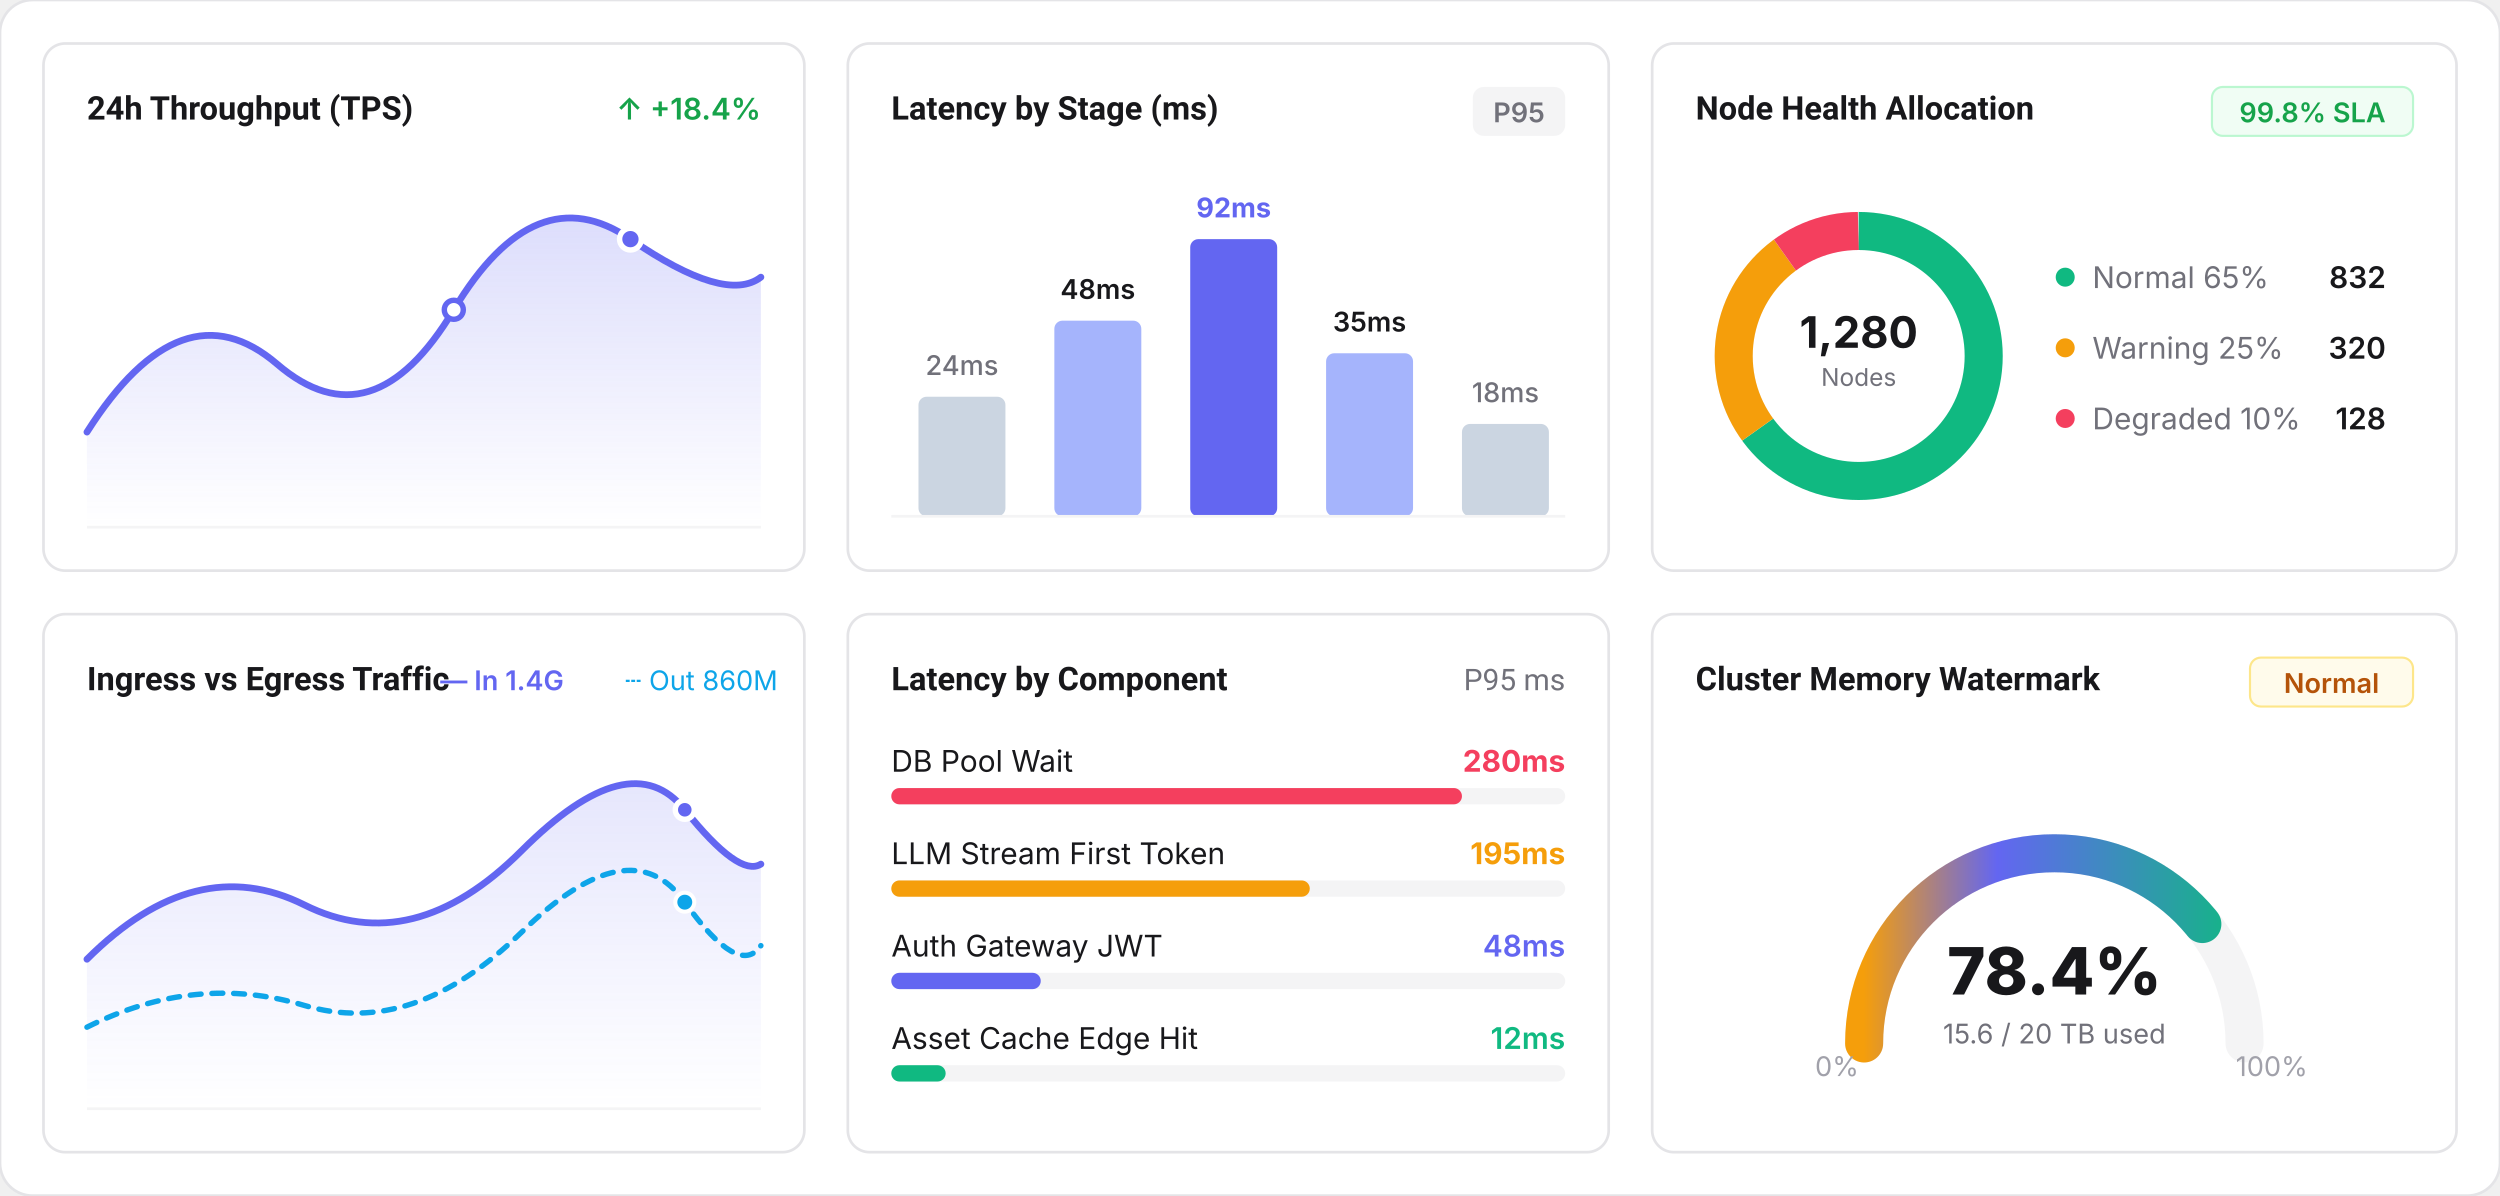
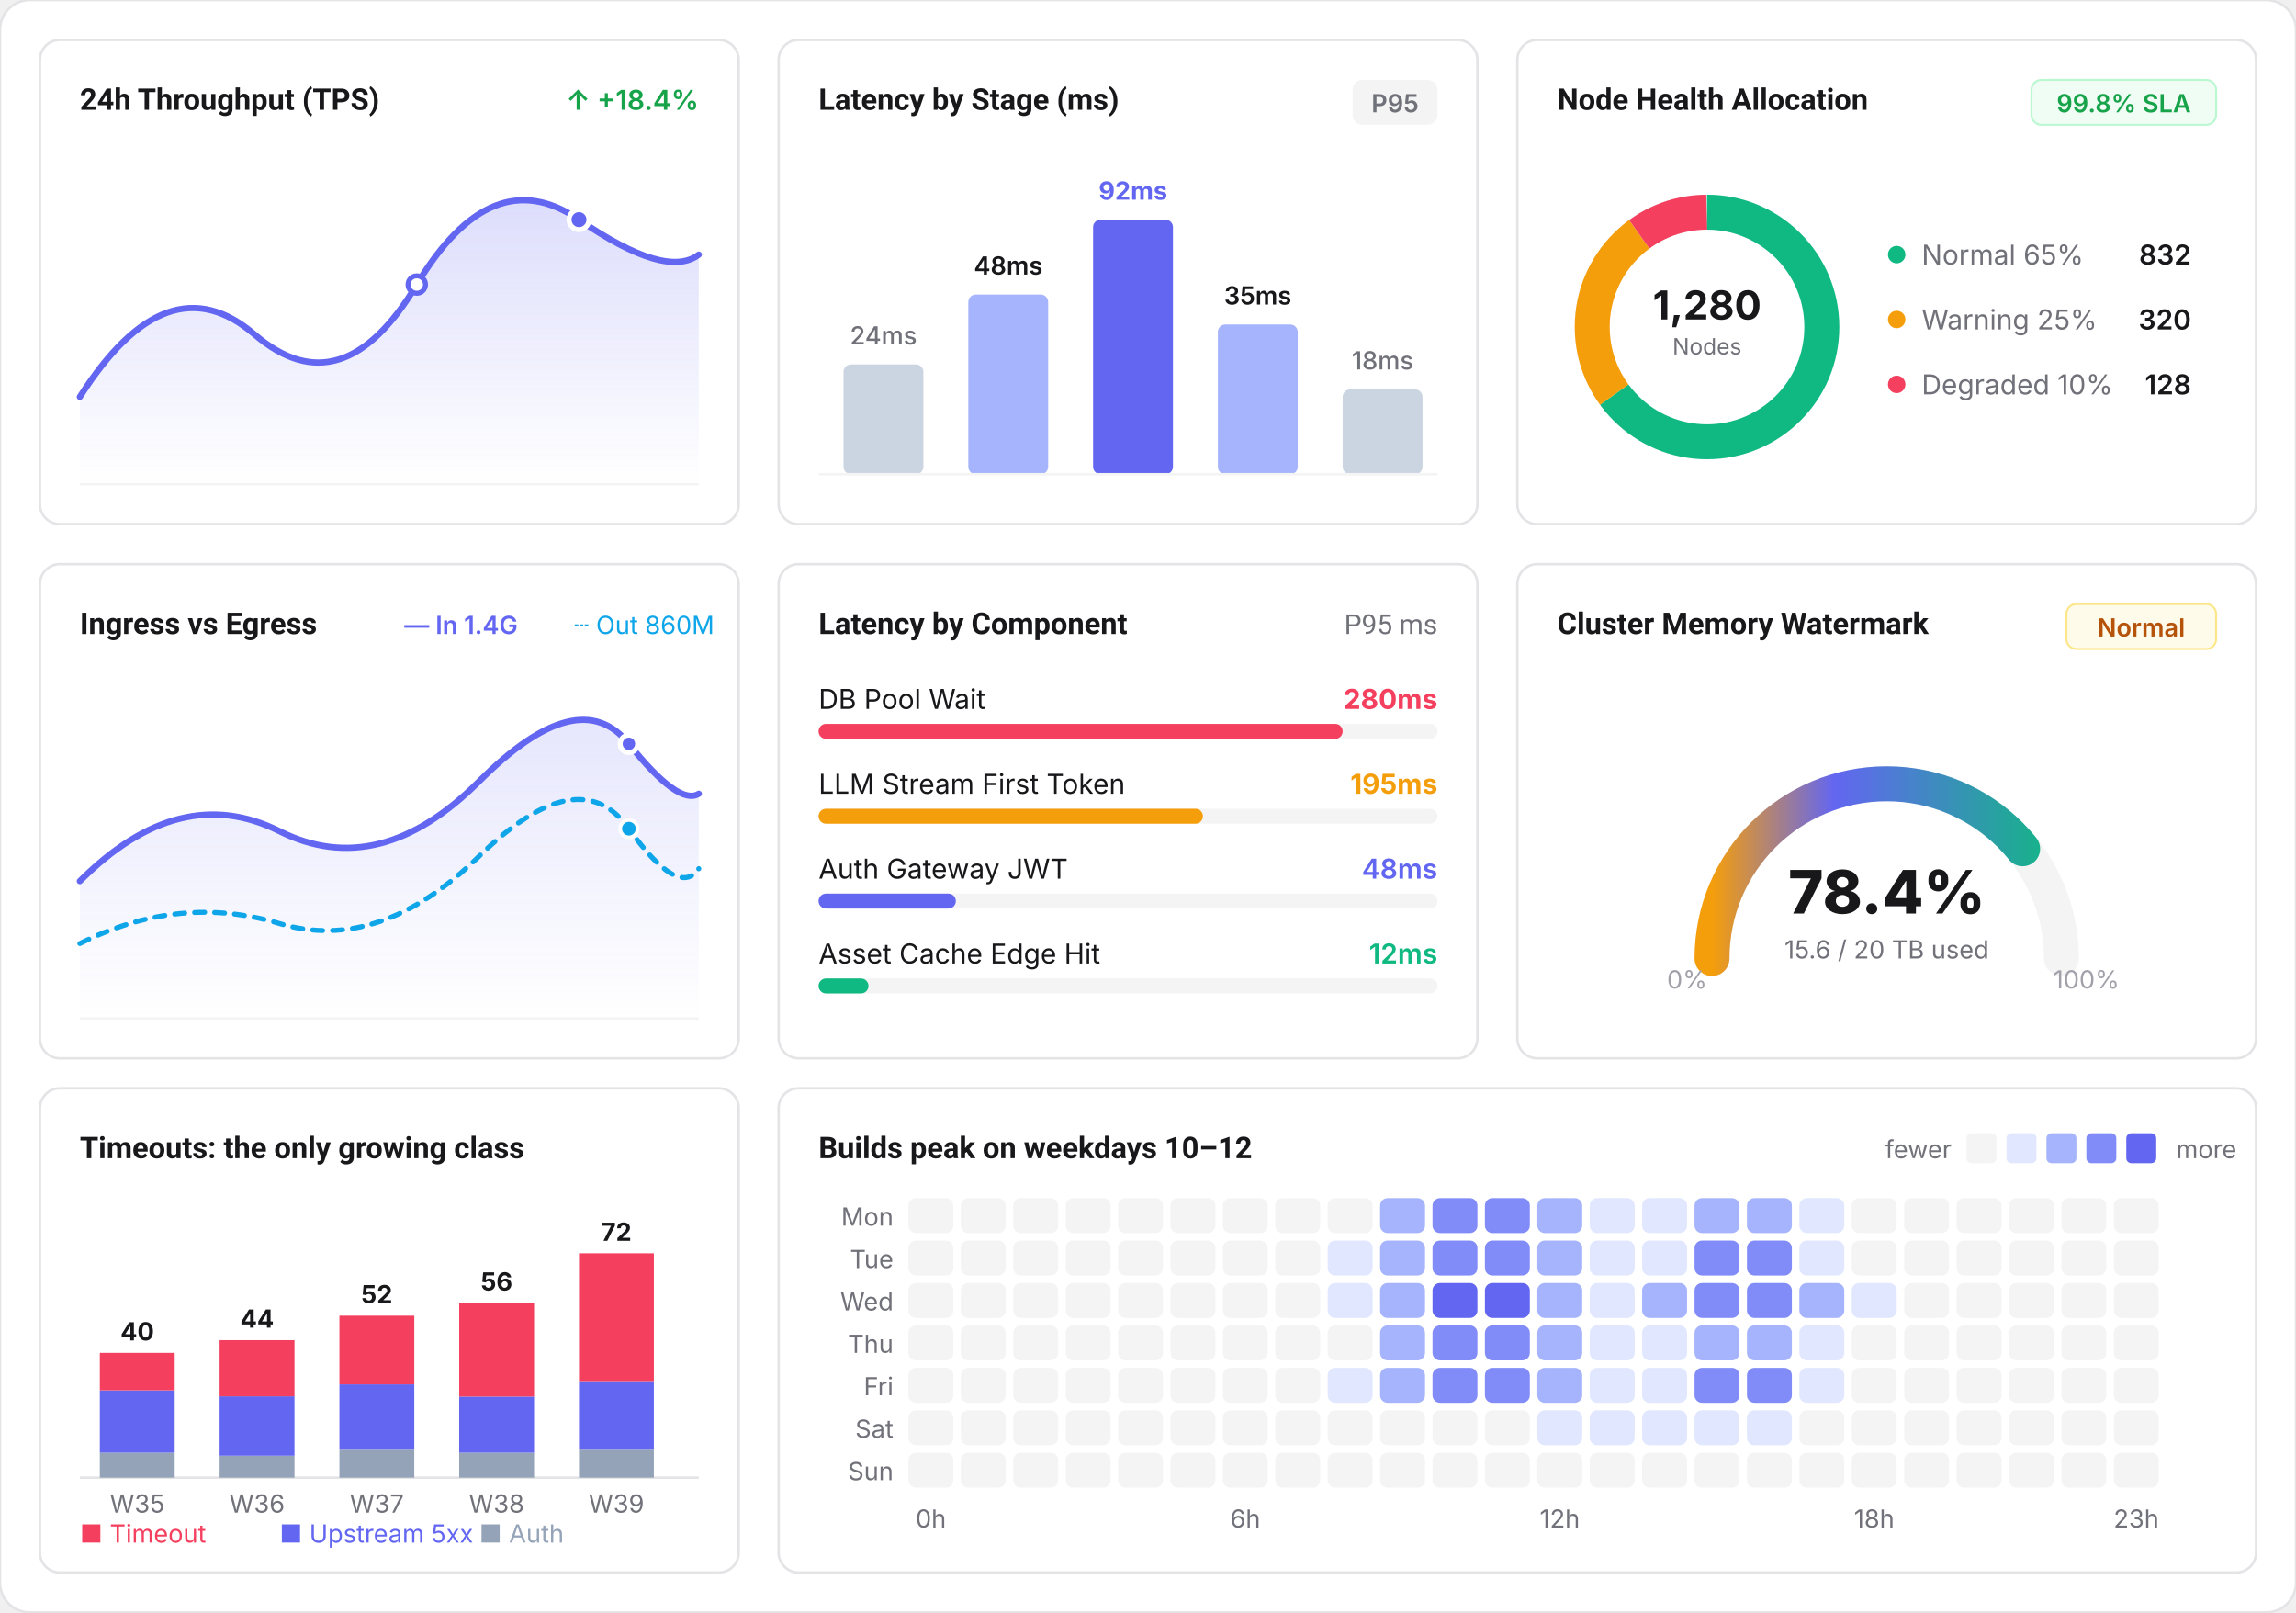
- <svg xmlns="http://www.w3.org/2000/svg" viewBox="0 0 920 440" width="100%" height="auto">
+ <svg xmlns="http://www.w3.org/2000/svg" viewBox="0 0 920 646" width="100%" height="auto">
  <defs>
    <style>
      .card-bg { fill: #ffffff; stroke: #e4e4e7; stroke-width: 1; rx: 8; }
      .text-title { font-family: -apple-system, BlinkMacSystemFont, "Segoe UI", Roboto, sans-serif; font-size: 12px; font-weight: 600; fill: #18181b; }
      .text-sub { font-family: -apple-system, BlinkMacSystemFont, "Segoe UI", Roboto, sans-serif; font-size: 11px; fill: #71717a; }
      .text-bold { font-family: -apple-system, BlinkMacSystemFont, "Segoe UI", Roboto, sans-serif; font-weight: 700; }
    </style>
    <linearGradient id="areaGradIndigoEn" x1="0%" y1="0%" x2="0%" y2="100%">
      <stop offset="0%" stop-color="#6366f1" stop-opacity="0.22" />
      <stop offset="100%" stop-color="#6366f1" stop-opacity="0.0" />
    </linearGradient>
    <linearGradient id="dualAreaGradEn" x1="0%" y1="0%" x2="0%" y2="100%">
      <stop offset="0%" stop-color="#6366f1" stop-opacity="0.16" />
      <stop offset="100%" stop-color="#6366f1" stop-opacity="0.0" />
    </linearGradient>
    <linearGradient id="gaugeGradEn" x1="0%" y1="0%" x2="100%" y2="0%">
      <stop offset="0%" stop-color="#10b981" />
      <stop offset="65%" stop-color="#6366f1" />
      <stop offset="100%" stop-color="#f59e0b" />
    </linearGradient>
  </defs>
-   <rect width="920" height="440" rx="12" fill="#ffffff" stroke="#e4e4e7" stroke-width="1" />
+   <rect width="920" height="646" rx="12" fill="#ffffff" stroke="#e4e4e7" stroke-width="1" />
  <g transform="translate(16, 16)">
    <rect width="280" height="194" class="card-bg" />
    <text x="16" y="28" class="text-title">24h Throughput (TPS)</text>
    <text x="264" y="28" text-anchor="end" font-family="-apple-system, BlinkMacSystemFont, sans-serif" font-size="11px" font-weight="600" fill="#16a34a">↑ +18.4%</text>
    <g transform="translate(16, 48)">
      <path d="M 0 95 Q 35 40, 70 70 T 135 50 T 200 24 T 248 38 L 248 130 L 0 130 Z" fill="url(#areaGradIndigoEn)" />
      <path d="M 0 95 Q 35 40, 70 70 T 135 50 T 200 24 T 248 38" fill="none" stroke="#6366f1" stroke-width="2.5" stroke-linecap="round" />
      <circle cx="135" cy="50" r="3.5" fill="#ffffff" stroke="#6366f1" stroke-width="2" />
      <circle cx="200" cy="24" r="4" fill="#6366f1" stroke="#ffffff" stroke-width="2" />
      <line x1="0" y1="130" x2="248" y2="130" stroke="#f4f4f5" stroke-width="1" />
    </g>
  </g>
  <g transform="translate(312, 16)">
    <rect width="280" height="194" class="card-bg" />
    <text x="16" y="28" class="text-title">Latency by Stage (ms)</text>
    <rect x="230" y="16" width="34" height="18" rx="4" fill="#f4f4f5" />
    <text x="247" y="29" text-anchor="middle" font-family="-apple-system, BlinkMacSystemFont, sans-serif" font-size="10px" font-weight="600" fill="#71717a">P95</text>
    <g transform="translate(16, 54)">
      <rect x="10" y="76" width="32" height="44" rx="3" fill="#cbd5e1" />
      <text x="26" y="68" font-family="-apple-system, BlinkMacSystemFont, sans-serif" font-size="10px" font-weight="500" fill="#71717a" text-anchor="middle">24ms</text>
      <rect x="60" y="48" width="32" height="72" rx="3" fill="#a5b4fc" />
      <text x="76" y="40" font-family="-apple-system, BlinkMacSystemFont, sans-serif" font-size="10px" font-weight="600" fill="#18181b" text-anchor="middle">48ms</text>
      <rect x="110" y="18" width="32" height="102" rx="3" fill="#6366f1" />
      <text x="126" y="10" font-family="-apple-system, BlinkMacSystemFont, sans-serif" font-size="10px" font-weight="700" fill="#6366f1" text-anchor="middle">92ms</text>
      <rect x="160" y="60" width="32" height="60" rx="3" fill="#a5b4fc" />
      <text x="176" y="52" font-family="-apple-system, BlinkMacSystemFont, sans-serif" font-size="10px" font-weight="600" fill="#18181b" text-anchor="middle">35ms</text>
      <rect x="210" y="86" width="32" height="34" rx="3" fill="#cbd5e1" />
      <text x="226" y="78" font-family="-apple-system, BlinkMacSystemFont, sans-serif" font-size="10px" font-weight="500" fill="#71717a" text-anchor="middle">18ms</text>
      <line x1="0" y1="120" x2="248" y2="120" stroke="#f4f4f5" stroke-width="1" />
    </g>
  </g>
  <g transform="translate(608, 16)">
    <rect width="296" height="194" class="card-bg" />
    <text x="16" y="28" class="text-title">Node Health Allocation</text>
    <rect x="206" y="16" width="74" height="18" rx="4" fill="#f0fdf4" stroke="#bbf7d0" stroke-width="0.8" />
    <text x="243" y="29" text-anchor="middle" font-family="-apple-system, BlinkMacSystemFont, sans-serif" font-size="10px" font-weight="600" fill="#16a34a">99.8% SLA</text>
    <g transform="translate(16, 50)">
      <circle cx="60" cy="65" r="46" fill="none" stroke="#f4f4f5" stroke-width="14" />
      <circle cx="60" cy="65" r="46" fill="none" stroke="#10b981" stroke-width="14" stroke-dasharray="187.8 289" stroke-dashoffset="0" transform="rotate(-90 60 65)" />
      <circle cx="60" cy="65" r="46" fill="none" stroke="#f59e0b" stroke-width="14" stroke-dasharray="72.2 289" stroke-dashoffset="-187.8" transform="rotate(-90 60 65)" />
      <circle cx="60" cy="65" r="46" fill="none" stroke="#f43f5e" stroke-width="14" stroke-dasharray="28.9 289" stroke-dashoffset="-260" transform="rotate(-90 60 65)" />
      <text x="60" y="62" text-anchor="middle" font-family="-apple-system, BlinkMacSystemFont, sans-serif" font-size="16px" font-weight="700" fill="#18181b">1,280</text>
      <text x="60" y="76" text-anchor="middle" font-family="-apple-system, BlinkMacSystemFont, sans-serif" font-size="9px" fill="#71717a">Nodes</text>
      <g transform="translate(130, 24)" font-family="-apple-system, BlinkMacSystemFont, sans-serif" font-size="11px">
        <circle cx="6" cy="12" r="3.5" fill="#10b981" />
        <text x="16" y="16" fill="#71717a">Normal 65%</text>
        <text x="124" y="16" text-anchor="end" font-weight="600" fill="#18181b">832</text>
        <circle cx="6" cy="38" r="3.5" fill="#f59e0b" />
        <text x="16" y="42" fill="#71717a">Warning 25%</text>
        <text x="124" y="42" text-anchor="end" font-weight="600" fill="#18181b">320</text>
        <circle cx="6" cy="64" r="3.5" fill="#f43f5e" />
        <text x="16" y="68" fill="#71717a">Degraded 10%</text>
        <text x="124" y="68" text-anchor="end" font-weight="600" fill="#18181b">128</text>
      </g>
    </g>
  </g>
  <g transform="translate(16, 226)">
    <rect width="280" height="198" class="card-bg" />
-     <text x="16" y="28" class="text-title">Ingress vs Egress Traffic</text>
+     <text x="16" y="28" class="text-title">Ingress vs Egress</text>
    <g transform="translate(146, 20)" font-family="-apple-system, BlinkMacSystemFont, sans-serif" font-size="10px">
      <text x="0" y="8" fill="#6366f1" font-weight="600">— In 1.4G</text>
      <text x="68" y="8" fill="#0ea5e9">┄ Out 860M</text>
    </g>
    <g transform="translate(16, 52)">
      <path d="M 0 75 Q 40 35, 80 55 T 160 35 T 220 20 T 248 40 L 248 130 L 0 130 Z" fill="url(#dualAreaGradEn)" />
      <path d="M 0 75 Q 40 35, 80 55 T 160 35 T 220 20 T 248 40" fill="none" stroke="#6366f1" stroke-width="2.5" stroke-linecap="round" />
      <path d="M 0 100 Q 40 80, 80 92 T 160 65 T 220 54 T 248 70" fill="none" stroke="#0ea5e9" stroke-width="2" stroke-dasharray="4 4" stroke-linecap="round" />
      <circle cx="220" cy="20" r="3.5" fill="#6366f1" stroke="#ffffff" stroke-width="2" />
      <circle cx="220" cy="54" r="3.5" fill="#0ea5e9" stroke="#ffffff" stroke-width="1.5" />
      <line x1="0" y1="130" x2="248" y2="130" stroke="#f4f4f5" stroke-width="1" />
    </g>
  </g>
  <g transform="translate(312, 226)">
    <rect width="280" height="198" class="card-bg" />
    <text x="16" y="28" class="text-title">Latency by Component</text>
    <text x="264" y="28" text-anchor="end" class="text-sub" font-size="10px">P95 ms</text>
    <g transform="translate(16, 44)" font-family="-apple-system, BlinkMacSystemFont, sans-serif" font-size="11px">
      <text x="0" y="14" fill="#18181b">DB Pool Wait</text>
      <text x="248" y="14" text-anchor="end" font-weight="700" fill="#f43f5e">280ms</text>
      <rect x="0" y="20" width="248" height="6" rx="3" fill="#f4f4f5" />
      <rect x="0" y="20" width="210" height="6" rx="3" fill="#f43f5e" />
      <text x="0" y="48" fill="#18181b">LLM Stream First Token</text>
      <text x="248" y="48" text-anchor="end" font-weight="700" fill="#f59e0b">195ms</text>
      <rect x="0" y="54" width="248" height="6" rx="3" fill="#f4f4f5" />
      <rect x="0" y="54" width="154" height="6" rx="3" fill="#f59e0b" />
      <text x="0" y="82" fill="#18181b">Auth Gateway JWT</text>
      <text x="248" y="82" text-anchor="end" font-weight="600" fill="#6366f1">48ms</text>
      <rect x="0" y="88" width="248" height="6" rx="3" fill="#f4f4f5" />
      <rect x="0" y="88" width="55" height="6" rx="3" fill="#6366f1" />
      <text x="0" y="116" fill="#18181b">Asset Cache Edge Hit</text>
      <text x="248" y="116" text-anchor="end" font-weight="600" fill="#10b981">12ms</text>
      <rect x="0" y="122" width="248" height="6" rx="3" fill="#f4f4f5" />
      <rect x="0" y="122" width="20" height="6" rx="3" fill="#10b981" />
    </g>
  </g>
  <g transform="translate(608, 226)">
    <rect width="296" height="198" class="card-bg" />
    <text x="16" y="28" class="text-title">Cluster Memory Watermark</text>
    <rect x="220" y="16" width="60" height="18" rx="4" fill="#fffbeb" stroke="#fde68a" stroke-width="0.8" />
    <text x="250" y="29" text-anchor="middle" font-family="-apple-system, BlinkMacSystemFont, sans-serif" font-size="10px" font-weight="600" fill="#b45309">Normal</text>
    <g transform="translate(28, 48)">
      <circle cx="120" cy="110" r="70" fill="none" stroke="#f4f4f5" stroke-width="14" stroke-dasharray="219.9 440" stroke-dashoffset="0" transform="rotate(-180 120 110)" stroke-linecap="round" />
      <circle cx="120" cy="110" r="70" fill="none" stroke="url(#gaugeGradEn)" stroke-width="14" stroke-dasharray="172.4 440" stroke-dashoffset="0" transform="rotate(-180 120 110)" stroke-linecap="round" />
      <text x="120" y="92" text-anchor="middle" font-family="-apple-system, BlinkMacSystemFont, sans-serif" font-size="24px" font-weight="800" fill="#18181b">78.4%</text>
      <text x="120" y="110" text-anchor="middle" font-family="-apple-system, BlinkMacSystemFont, sans-serif" font-size="10px" fill="#71717a">15.6 / 20 TB used</text>
      <text x="40" y="122" font-family="-apple-system, BlinkMacSystemFont, sans-serif" font-size="10px" fill="#a1a1aa" text-anchor="middle">0%</text>
      <text x="200" y="122" font-family="-apple-system, BlinkMacSystemFont, sans-serif" font-size="10px" fill="#a1a1aa" text-anchor="middle">100%</text>
    </g>
  </g>
+   <g transform="translate(16, 436)">
+     <rect width="280" height="194" class="card-bg" />
+     <text x="16" y="28" class="text-title">Timeouts: the only growing class</text>
+     <g transform="translate(16, 44)">
+       <line x1="0" y1="112" x2="248" y2="112" stroke="#e4e4e7" stroke-width="1" />
+       <rect x="8" y="102.0" width="30" height="10.0" fill="#94a3b8" />
+       <rect x="8" y="77.0" width="30" height="25.0" fill="#6366f1" />
+       <rect x="8" y="62.0" width="30" height="15.0" fill="#f43f5e" />
+       <text x="23" y="57.0" text-anchor="middle" font-family="-apple-system, BlinkMacSystemFont, sans-serif" font-size="10px" font-weight="700" fill="#18181b">40</text>
+       <text x="23" y="126" text-anchor="middle" font-family="-apple-system, BlinkMacSystemFont, sans-serif" font-size="10px" fill="#71717a">W35</text>
+       <rect x="56" y="103.2" width="30" height="8.8" fill="#94a3b8" />
+       <rect x="56" y="79.4" width="30" height="23.8" fill="#6366f1" />
+       <rect x="56" y="56.9" width="30" height="22.5" fill="#f43f5e" />
+       <text x="71" y="51.9" text-anchor="middle" font-family="-apple-system, BlinkMacSystemFont, sans-serif" font-size="10px" font-weight="700" fill="#18181b">44</text>
+       <text x="71" y="126" text-anchor="middle" font-family="-apple-system, BlinkMacSystemFont, sans-serif" font-size="10px" fill="#71717a">W36</text>
+       <rect x="104" y="100.8" width="30" height="11.2" fill="#94a3b8" />
+       <rect x="104" y="74.6" width="30" height="26.2" fill="#6366f1" />
+       <rect x="104" y="47.1" width="30" height="27.5" fill="#f43f5e" />
+       <text x="119" y="42.1" text-anchor="middle" font-family="-apple-system, BlinkMacSystemFont, sans-serif" font-size="10px" font-weight="700" fill="#18181b">52</text>
+       <text x="119" y="126" text-anchor="middle" font-family="-apple-system, BlinkMacSystemFont, sans-serif" font-size="10px" fill="#71717a">W37</text>
+       <rect x="152" y="102.0" width="30" height="10.0" fill="#94a3b8" />
+       <rect x="152" y="79.5" width="30" height="22.5" fill="#6366f1" />
+       <rect x="152" y="42.0" width="30" height="37.5" fill="#f43f5e" />
+       <text x="167" y="37.0" text-anchor="middle" font-family="-apple-system, BlinkMacSystemFont, sans-serif" font-size="10px" font-weight="700" fill="#18181b">56</text>
+       <text x="167" y="126" text-anchor="middle" font-family="-apple-system, BlinkMacSystemFont, sans-serif" font-size="10px" fill="#71717a">W38</text>
+       <rect x="200" y="100.8" width="30" height="11.2" fill="#94a3b8" />
+       <rect x="200" y="73.3" width="30" height="27.5" fill="#6366f1" />
+       <rect x="200" y="22.1" width="30" height="51.2" fill="#f43f5e" />
+       <text x="215" y="17.1" text-anchor="middle" font-family="-apple-system, BlinkMacSystemFont, sans-serif" font-size="10px" font-weight="700" fill="#18181b">72</text>
+       <text x="215" y="126" text-anchor="middle" font-family="-apple-system, BlinkMacSystemFont, sans-serif" font-size="10px" fill="#71717a">W39</text>
+     </g>
+     <text x="16" y="182" font-family="-apple-system, BlinkMacSystemFont, sans-serif" font-size="10px" fill="#f43f5e">■ Timeout</text>
+     <text x="96" y="182" font-family="-apple-system, BlinkMacSystemFont, sans-serif" font-size="10px" fill="#6366f1">■ Upstream 5xx</text>
+     <text x="176" y="182" font-family="-apple-system, BlinkMacSystemFont, sans-serif" font-size="10px" fill="#94a3b8">■ Auth</text>
+   </g>
+   <g transform="translate(312, 436)">
+     <rect width="592" height="194" class="card-bg" />
+     <text x="16" y="28" class="text-title">Builds peak on weekdays 10–12</text>
+     <g transform="translate(16, 44)">
+       <text x="30" y="11" text-anchor="end" font-family="-apple-system, BlinkMacSystemFont, sans-serif" font-size="10px" fill="#71717a">Mon</text>
+       <rect x="36" y="0" width="18" height="14" rx="3" fill="#f4f4f5" />
+       <rect x="57" y="0" width="18" height="14" rx="3" fill="#f4f4f5" />
+       <rect x="78" y="0" width="18" height="14" rx="3" fill="#f4f4f5" />
+       <rect x="99" y="0" width="18" height="14" rx="3" fill="#f4f4f5" />
+       <rect x="120" y="0" width="18" height="14" rx="3" fill="#f4f4f5" />
+       <rect x="141" y="0" width="18" height="14" rx="3" fill="#f4f4f5" />
+       <rect x="162" y="0" width="18" height="14" rx="3" fill="#f4f4f5" />
+       <rect x="183" y="0" width="18" height="14" rx="3" fill="#f4f4f5" />
+       <rect x="204" y="0" width="18" height="14" rx="3" fill="#f4f4f5" />
+       <rect x="225" y="0" width="18" height="14" rx="3" fill="#a5b4fc" />
+       <rect x="246" y="0" width="18" height="14" rx="3" fill="#818cf8" />
+       <rect x="267" y="0" width="18" height="14" rx="3" fill="#818cf8" />
+       <rect x="288" y="0" width="18" height="14" rx="3" fill="#a5b4fc" />
+       <rect x="309" y="0" width="18" height="14" rx="3" fill="#e0e7ff" />
+       <rect x="330" y="0" width="18" height="14" rx="3" fill="#e0e7ff" />
+       <rect x="351" y="0" width="18" height="14" rx="3" fill="#a5b4fc" />
+       <rect x="372" y="0" width="18" height="14" rx="3" fill="#a5b4fc" />
+       <rect x="393" y="0" width="18" height="14" rx="3" fill="#e0e7ff" />
+       <rect x="414" y="0" width="18" height="14" rx="3" fill="#f4f4f5" />
+       <rect x="435" y="0" width="18" height="14" rx="3" fill="#f4f4f5" />
+       <rect x="456" y="0" width="18" height="14" rx="3" fill="#f4f4f5" />
+       <rect x="477" y="0" width="18" height="14" rx="3" fill="#f4f4f5" />
+       <rect x="498" y="0" width="18" height="14" rx="3" fill="#f4f4f5" />
+       <rect x="519" y="0" width="18" height="14" rx="3" fill="#f4f4f5" />
+       <text x="30" y="28" text-anchor="end" font-family="-apple-system, BlinkMacSystemFont, sans-serif" font-size="10px" fill="#71717a">Tue</text>
+       <rect x="36" y="17" width="18" height="14" rx="3" fill="#f4f4f5" />
+       <rect x="57" y="17" width="18" height="14" rx="3" fill="#f4f4f5" />
+       <rect x="78" y="17" width="18" height="14" rx="3" fill="#f4f4f5" />
+       <rect x="99" y="17" width="18" height="14" rx="3" fill="#f4f4f5" />
+       <rect x="120" y="17" width="18" height="14" rx="3" fill="#f4f4f5" />
+       <rect x="141" y="17" width="18" height="14" rx="3" fill="#f4f4f5" />
+       <rect x="162" y="17" width="18" height="14" rx="3" fill="#f4f4f5" />
+       <rect x="183" y="17" width="18" height="14" rx="3" fill="#f4f4f5" />
+       <rect x="204" y="17" width="18" height="14" rx="3" fill="#e0e7ff" />
+       <rect x="225" y="17" width="18" height="14" rx="3" fill="#a5b4fc" />
+       <rect x="246" y="17" width="18" height="14" rx="3" fill="#818cf8" />
+       <rect x="267" y="17" width="18" height="14" rx="3" fill="#818cf8" />
+       <rect x="288" y="17" width="18" height="14" rx="3" fill="#a5b4fc" />
+       <rect x="309" y="17" width="18" height="14" rx="3" fill="#e0e7ff" />
+       <rect x="330" y="17" width="18" height="14" rx="3" fill="#e0e7ff" />
+       <rect x="351" y="17" width="18" height="14" rx="3" fill="#818cf8" />
+       <rect x="372" y="17" width="18" height="14" rx="3" fill="#818cf8" />
+       <rect x="393" y="17" width="18" height="14" rx="3" fill="#e0e7ff" />
+       <rect x="414" y="17" width="18" height="14" rx="3" fill="#f4f4f5" />
+       <rect x="435" y="17" width="18" height="14" rx="3" fill="#f4f4f5" />
+       <rect x="456" y="17" width="18" height="14" rx="3" fill="#f4f4f5" />
+       <rect x="477" y="17" width="18" height="14" rx="3" fill="#f4f4f5" />
+       <rect x="498" y="17" width="18" height="14" rx="3" fill="#f4f4f5" />
+       <rect x="519" y="17" width="18" height="14" rx="3" fill="#f4f4f5" />
+       <text x="30" y="45" text-anchor="end" font-family="-apple-system, BlinkMacSystemFont, sans-serif" font-size="10px" fill="#71717a">Wed</text>
+       <rect x="36" y="34" width="18" height="14" rx="3" fill="#f4f4f5" />
+       <rect x="57" y="34" width="18" height="14" rx="3" fill="#f4f4f5" />
+       <rect x="78" y="34" width="18" height="14" rx="3" fill="#f4f4f5" />
+       <rect x="99" y="34" width="18" height="14" rx="3" fill="#f4f4f5" />
+       <rect x="120" y="34" width="18" height="14" rx="3" fill="#f4f4f5" />
+       <rect x="141" y="34" width="18" height="14" rx="3" fill="#f4f4f5" />
+       <rect x="162" y="34" width="18" height="14" rx="3" fill="#f4f4f5" />
+       <rect x="183" y="34" width="18" height="14" rx="3" fill="#f4f4f5" />
+       <rect x="204" y="34" width="18" height="14" rx="3" fill="#e0e7ff" />
+       <rect x="225" y="34" width="18" height="14" rx="3" fill="#a5b4fc" />
+       <rect x="246" y="34" width="18" height="14" rx="3" fill="#6366f1" />
+       <rect x="267" y="34" width="18" height="14" rx="3" fill="#6366f1" />
+       <rect x="288" y="34" width="18" height="14" rx="3" fill="#a5b4fc" />
+       <rect x="309" y="34" width="18" height="14" rx="3" fill="#e0e7ff" />
+       <rect x="330" y="34" width="18" height="14" rx="3" fill="#a5b4fc" />
+       <rect x="351" y="34" width="18" height="14" rx="3" fill="#818cf8" />
+       <rect x="372" y="34" width="18" height="14" rx="3" fill="#818cf8" />
+       <rect x="393" y="34" width="18" height="14" rx="3" fill="#a5b4fc" />
+       <rect x="414" y="34" width="18" height="14" rx="3" fill="#e0e7ff" />
+       <rect x="435" y="34" width="18" height="14" rx="3" fill="#f4f4f5" />
+       <rect x="456" y="34" width="18" height="14" rx="3" fill="#f4f4f5" />
+       <rect x="477" y="34" width="18" height="14" rx="3" fill="#f4f4f5" />
+       <rect x="498" y="34" width="18" height="14" rx="3" fill="#f4f4f5" />
+       <rect x="519" y="34" width="18" height="14" rx="3" fill="#f4f4f5" />
+       <text x="30" y="62" text-anchor="end" font-family="-apple-system, BlinkMacSystemFont, sans-serif" font-size="10px" fill="#71717a">Thu</text>
+       <rect x="36" y="51" width="18" height="14" rx="3" fill="#f4f4f5" />
+       <rect x="57" y="51" width="18" height="14" rx="3" fill="#f4f4f5" />
+       <rect x="78" y="51" width="18" height="14" rx="3" fill="#f4f4f5" />
+       <rect x="99" y="51" width="18" height="14" rx="3" fill="#f4f4f5" />
+       <rect x="120" y="51" width="18" height="14" rx="3" fill="#f4f4f5" />
+       <rect x="141" y="51" width="18" height="14" rx="3" fill="#f4f4f5" />
+       <rect x="162" y="51" width="18" height="14" rx="3" fill="#f4f4f5" />
+       <rect x="183" y="51" width="18" height="14" rx="3" fill="#f4f4f5" />
+       <rect x="204" y="51" width="18" height="14" rx="3" fill="#f4f4f5" />
+       <rect x="225" y="51" width="18" height="14" rx="3" fill="#a5b4fc" />
+       <rect x="246" y="51" width="18" height="14" rx="3" fill="#818cf8" />
+       <rect x="267" y="51" width="18" height="14" rx="3" fill="#818cf8" />
+       <rect x="288" y="51" width="18" height="14" rx="3" fill="#a5b4fc" />
+       <rect x="309" y="51" width="18" height="14" rx="3" fill="#e0e7ff" />
+       <rect x="330" y="51" width="18" height="14" rx="3" fill="#e0e7ff" />
+       <rect x="351" y="51" width="18" height="14" rx="3" fill="#a5b4fc" />
+       <rect x="372" y="51" width="18" height="14" rx="3" fill="#a5b4fc" />
+       <rect x="393" y="51" width="18" height="14" rx="3" fill="#e0e7ff" />
+       <rect x="414" y="51" width="18" height="14" rx="3" fill="#f4f4f5" />
+       <rect x="435" y="51" width="18" height="14" rx="3" fill="#f4f4f5" />
+       <rect x="456" y="51" width="18" height="14" rx="3" fill="#f4f4f5" />
+       <rect x="477" y="51" width="18" height="14" rx="3" fill="#f4f4f5" />
+       <rect x="498" y="51" width="18" height="14" rx="3" fill="#f4f4f5" />
+       <rect x="519" y="51" width="18" height="14" rx="3" fill="#f4f4f5" />
+       <text x="30" y="79" text-anchor="end" font-family="-apple-system, BlinkMacSystemFont, sans-serif" font-size="10px" fill="#71717a">Fri</text>
+       <rect x="36" y="68" width="18" height="14" rx="3" fill="#f4f4f5" />
+       <rect x="57" y="68" width="18" height="14" rx="3" fill="#f4f4f5" />
+       <rect x="78" y="68" width="18" height="14" rx="3" fill="#f4f4f5" />
+       <rect x="99" y="68" width="18" height="14" rx="3" fill="#f4f4f5" />
+       <rect x="120" y="68" width="18" height="14" rx="3" fill="#f4f4f5" />
+       <rect x="141" y="68" width="18" height="14" rx="3" fill="#f4f4f5" />
+       <rect x="162" y="68" width="18" height="14" rx="3" fill="#f4f4f5" />
+       <rect x="183" y="68" width="18" height="14" rx="3" fill="#f4f4f5" />
+       <rect x="204" y="68" width="18" height="14" rx="3" fill="#e0e7ff" />
+       <rect x="225" y="68" width="18" height="14" rx="3" fill="#a5b4fc" />
+       <rect x="246" y="68" width="18" height="14" rx="3" fill="#818cf8" />
+       <rect x="267" y="68" width="18" height="14" rx="3" fill="#818cf8" />
+       <rect x="288" y="68" width="18" height="14" rx="3" fill="#a5b4fc" />
+       <rect x="309" y="68" width="18" height="14" rx="3" fill="#e0e7ff" />
+       <rect x="330" y="68" width="18" height="14" rx="3" fill="#e0e7ff" />
+       <rect x="351" y="68" width="18" height="14" rx="3" fill="#818cf8" />
+       <rect x="372" y="68" width="18" height="14" rx="3" fill="#818cf8" />
+       <rect x="393" y="68" width="18" height="14" rx="3" fill="#e0e7ff" />
+       <rect x="414" y="68" width="18" height="14" rx="3" fill="#f4f4f5" />
+       <rect x="435" y="68" width="18" height="14" rx="3" fill="#f4f4f5" />
+       <rect x="456" y="68" width="18" height="14" rx="3" fill="#f4f4f5" />
+       <rect x="477" y="68" width="18" height="14" rx="3" fill="#f4f4f5" />
+       <rect x="498" y="68" width="18" height="14" rx="3" fill="#f4f4f5" />
+       <rect x="519" y="68" width="18" height="14" rx="3" fill="#f4f4f5" />
+       <text x="30" y="96" text-anchor="end" font-family="-apple-system, BlinkMacSystemFont, sans-serif" font-size="10px" fill="#71717a">Sat</text>
+       <rect x="36" y="85" width="18" height="14" rx="3" fill="#f4f4f5" />
+       <rect x="57" y="85" width="18" height="14" rx="3" fill="#f4f4f5" />
+       <rect x="78" y="85" width="18" height="14" rx="3" fill="#f4f4f5" />
+       <rect x="99" y="85" width="18" height="14" rx="3" fill="#f4f4f5" />
+       <rect x="120" y="85" width="18" height="14" rx="3" fill="#f4f4f5" />
+       <rect x="141" y="85" width="18" height="14" rx="3" fill="#f4f4f5" />
+       <rect x="162" y="85" width="18" height="14" rx="3" fill="#f4f4f5" />
+       <rect x="183" y="85" width="18" height="14" rx="3" fill="#f4f4f5" />
+       <rect x="204" y="85" width="18" height="14" rx="3" fill="#f4f4f5" />
+       <rect x="225" y="85" width="18" height="14" rx="3" fill="#f4f4f5" />
+       <rect x="246" y="85" width="18" height="14" rx="3" fill="#f4f4f5" />
+       <rect x="267" y="85" width="18" height="14" rx="3" fill="#f4f4f5" />
+       <rect x="288" y="85" width="18" height="14" rx="3" fill="#e0e7ff" />
+       <rect x="309" y="85" width="18" height="14" rx="3" fill="#e0e7ff" />
+       <rect x="330" y="85" width="18" height="14" rx="3" fill="#e0e7ff" />
+       <rect x="351" y="85" width="18" height="14" rx="3" fill="#e0e7ff" />
+       <rect x="372" y="85" width="18" height="14" rx="3" fill="#e0e7ff" />
+       <rect x="393" y="85" width="18" height="14" rx="3" fill="#f4f4f5" />
+       <rect x="414" y="85" width="18" height="14" rx="3" fill="#f4f4f5" />
+       <rect x="435" y="85" width="18" height="14" rx="3" fill="#f4f4f5" />
+       <rect x="456" y="85" width="18" height="14" rx="3" fill="#f4f4f5" />
+       <rect x="477" y="85" width="18" height="14" rx="3" fill="#f4f4f5" />
+       <rect x="498" y="85" width="18" height="14" rx="3" fill="#f4f4f5" />
+       <rect x="519" y="85" width="18" height="14" rx="3" fill="#f4f4f5" />
+       <text x="30" y="113" text-anchor="end" font-family="-apple-system, BlinkMacSystemFont, sans-serif" font-size="10px" fill="#71717a">Sun</text>
+       <rect x="36" y="102" width="18" height="14" rx="3" fill="#f4f4f5" />
+       <rect x="57" y="102" width="18" height="14" rx="3" fill="#f4f4f5" />
+       <rect x="78" y="102" width="18" height="14" rx="3" fill="#f4f4f5" />
+       <rect x="99" y="102" width="18" height="14" rx="3" fill="#f4f4f5" />
+       <rect x="120" y="102" width="18" height="14" rx="3" fill="#f4f4f5" />
+       <rect x="141" y="102" width="18" height="14" rx="3" fill="#f4f4f5" />
+       <rect x="162" y="102" width="18" height="14" rx="3" fill="#f4f4f5" />
+       <rect x="183" y="102" width="18" height="14" rx="3" fill="#f4f4f5" />
+       <rect x="204" y="102" width="18" height="14" rx="3" fill="#f4f4f5" />
+       <rect x="225" y="102" width="18" height="14" rx="3" fill="#f4f4f5" />
+       <rect x="246" y="102" width="18" height="14" rx="3" fill="#f4f4f5" />
+       <rect x="267" y="102" width="18" height="14" rx="3" fill="#f4f4f5" />
+       <rect x="288" y="102" width="18" height="14" rx="3" fill="#f4f4f5" />
+       <rect x="309" y="102" width="18" height="14" rx="3" fill="#f4f4f5" />
+       <rect x="330" y="102" width="18" height="14" rx="3" fill="#f4f4f5" />
+       <rect x="351" y="102" width="18" height="14" rx="3" fill="#f4f4f5" />
+       <rect x="372" y="102" width="18" height="14" rx="3" fill="#f4f4f5" />
+       <rect x="393" y="102" width="18" height="14" rx="3" fill="#f4f4f5" />
+       <rect x="414" y="102" width="18" height="14" rx="3" fill="#f4f4f5" />
+       <rect x="435" y="102" width="18" height="14" rx="3" fill="#f4f4f5" />
+       <rect x="456" y="102" width="18" height="14" rx="3" fill="#f4f4f5" />
+       <rect x="477" y="102" width="18" height="14" rx="3" fill="#f4f4f5" />
+       <rect x="498" y="102" width="18" height="14" rx="3" fill="#f4f4f5" />
+       <rect x="519" y="102" width="18" height="14" rx="3" fill="#f4f4f5" />
+       <text x="45" y="132" text-anchor="middle" font-family="-apple-system, BlinkMacSystemFont, sans-serif" font-size="10px" fill="#71717a">0h</text>
+       <text x="171" y="132" text-anchor="middle" font-family="-apple-system, BlinkMacSystemFont, sans-serif" font-size="10px" fill="#71717a">6h</text>
+       <text x="297" y="132" text-anchor="middle" font-family="-apple-system, BlinkMacSystemFont, sans-serif" font-size="10px" fill="#71717a">12h</text>
+       <text x="423" y="132" text-anchor="middle" font-family="-apple-system, BlinkMacSystemFont, sans-serif" font-size="10px" fill="#71717a">18h</text>
+       <text x="528" y="132" text-anchor="middle" font-family="-apple-system, BlinkMacSystemFont, sans-serif" font-size="10px" fill="#71717a">23h</text>
+     </g>
+     <text x="470" y="28" text-anchor="end" font-family="-apple-system, BlinkMacSystemFont, sans-serif" font-size="10px" fill="#71717a">fewer</text>
+     <rect x="476" y="18" width="12" height="12" rx="2" fill="#f4f4f5" />
+     <rect x="492" y="18" width="12" height="12" rx="2" fill="#e0e7ff" />
+     <rect x="508" y="18" width="12" height="12" rx="2" fill="#a5b4fc" />
+     <rect x="524" y="18" width="12" height="12" rx="2" fill="#818cf8" />
+     <rect x="540" y="18" width="12" height="12" rx="2" fill="#6366f1" />
+     <text x="560" y="28" font-family="-apple-system, BlinkMacSystemFont, sans-serif" font-size="10px" fill="#71717a">more</text>
+   </g>
</svg>
